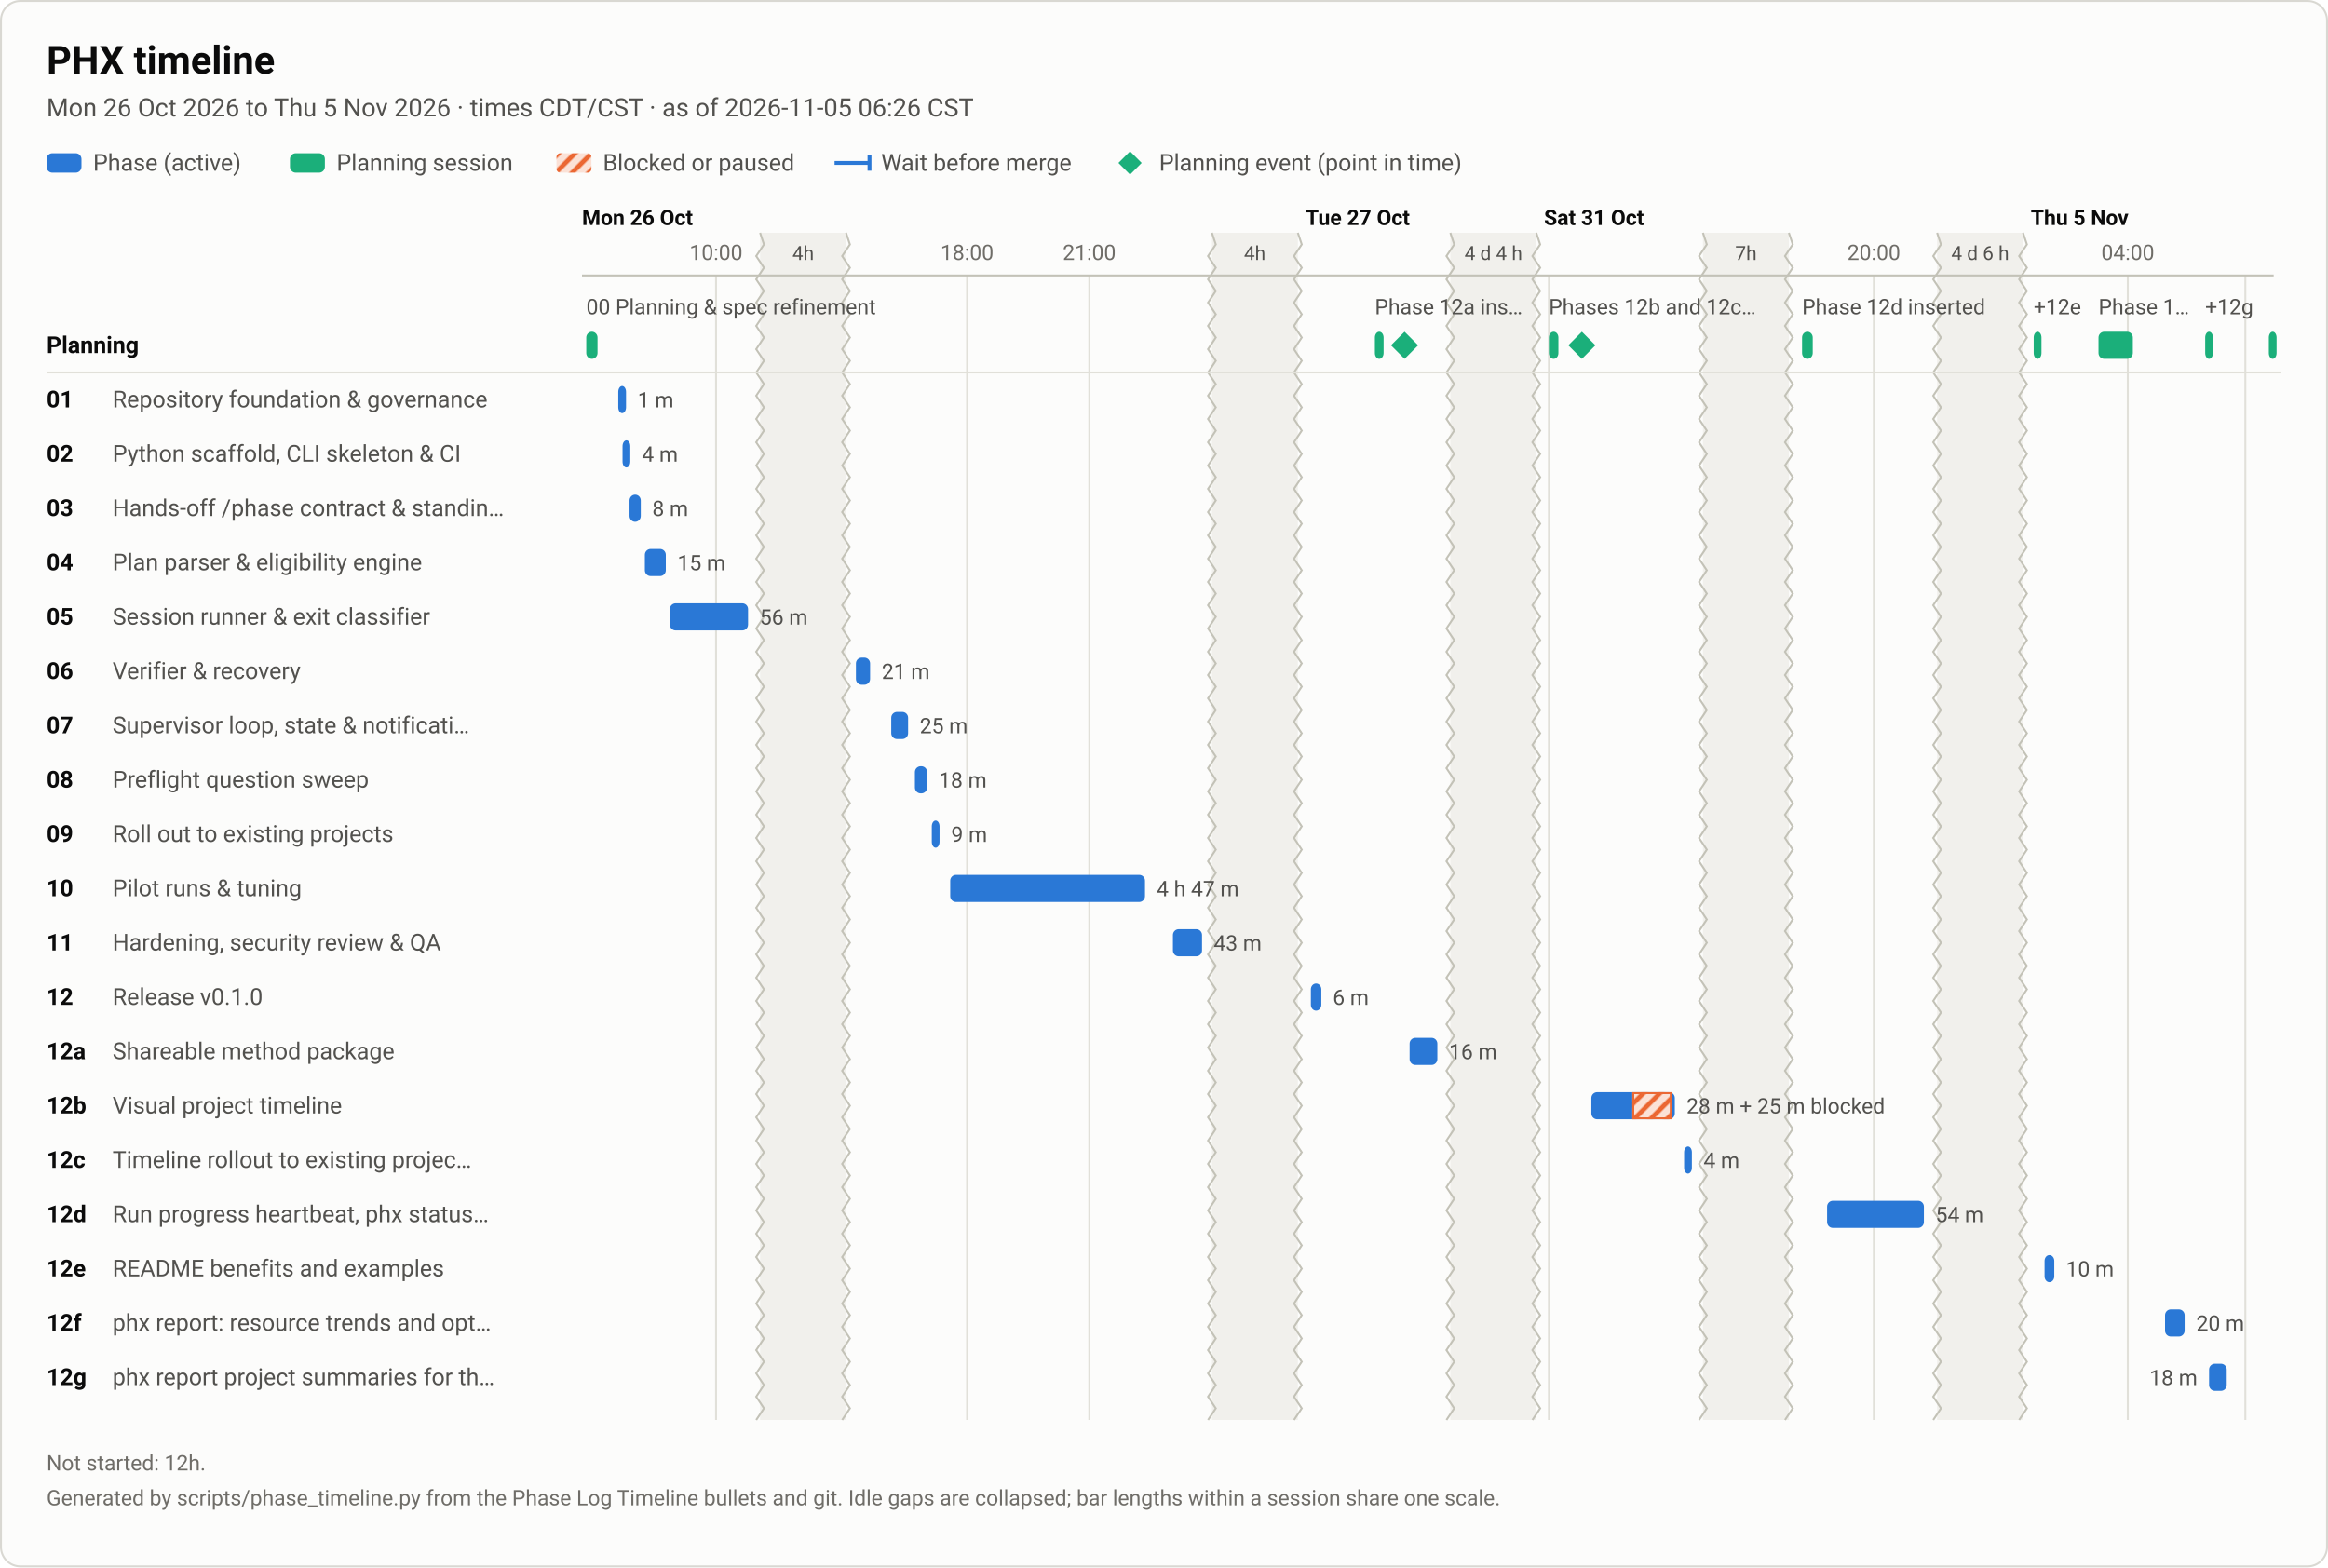
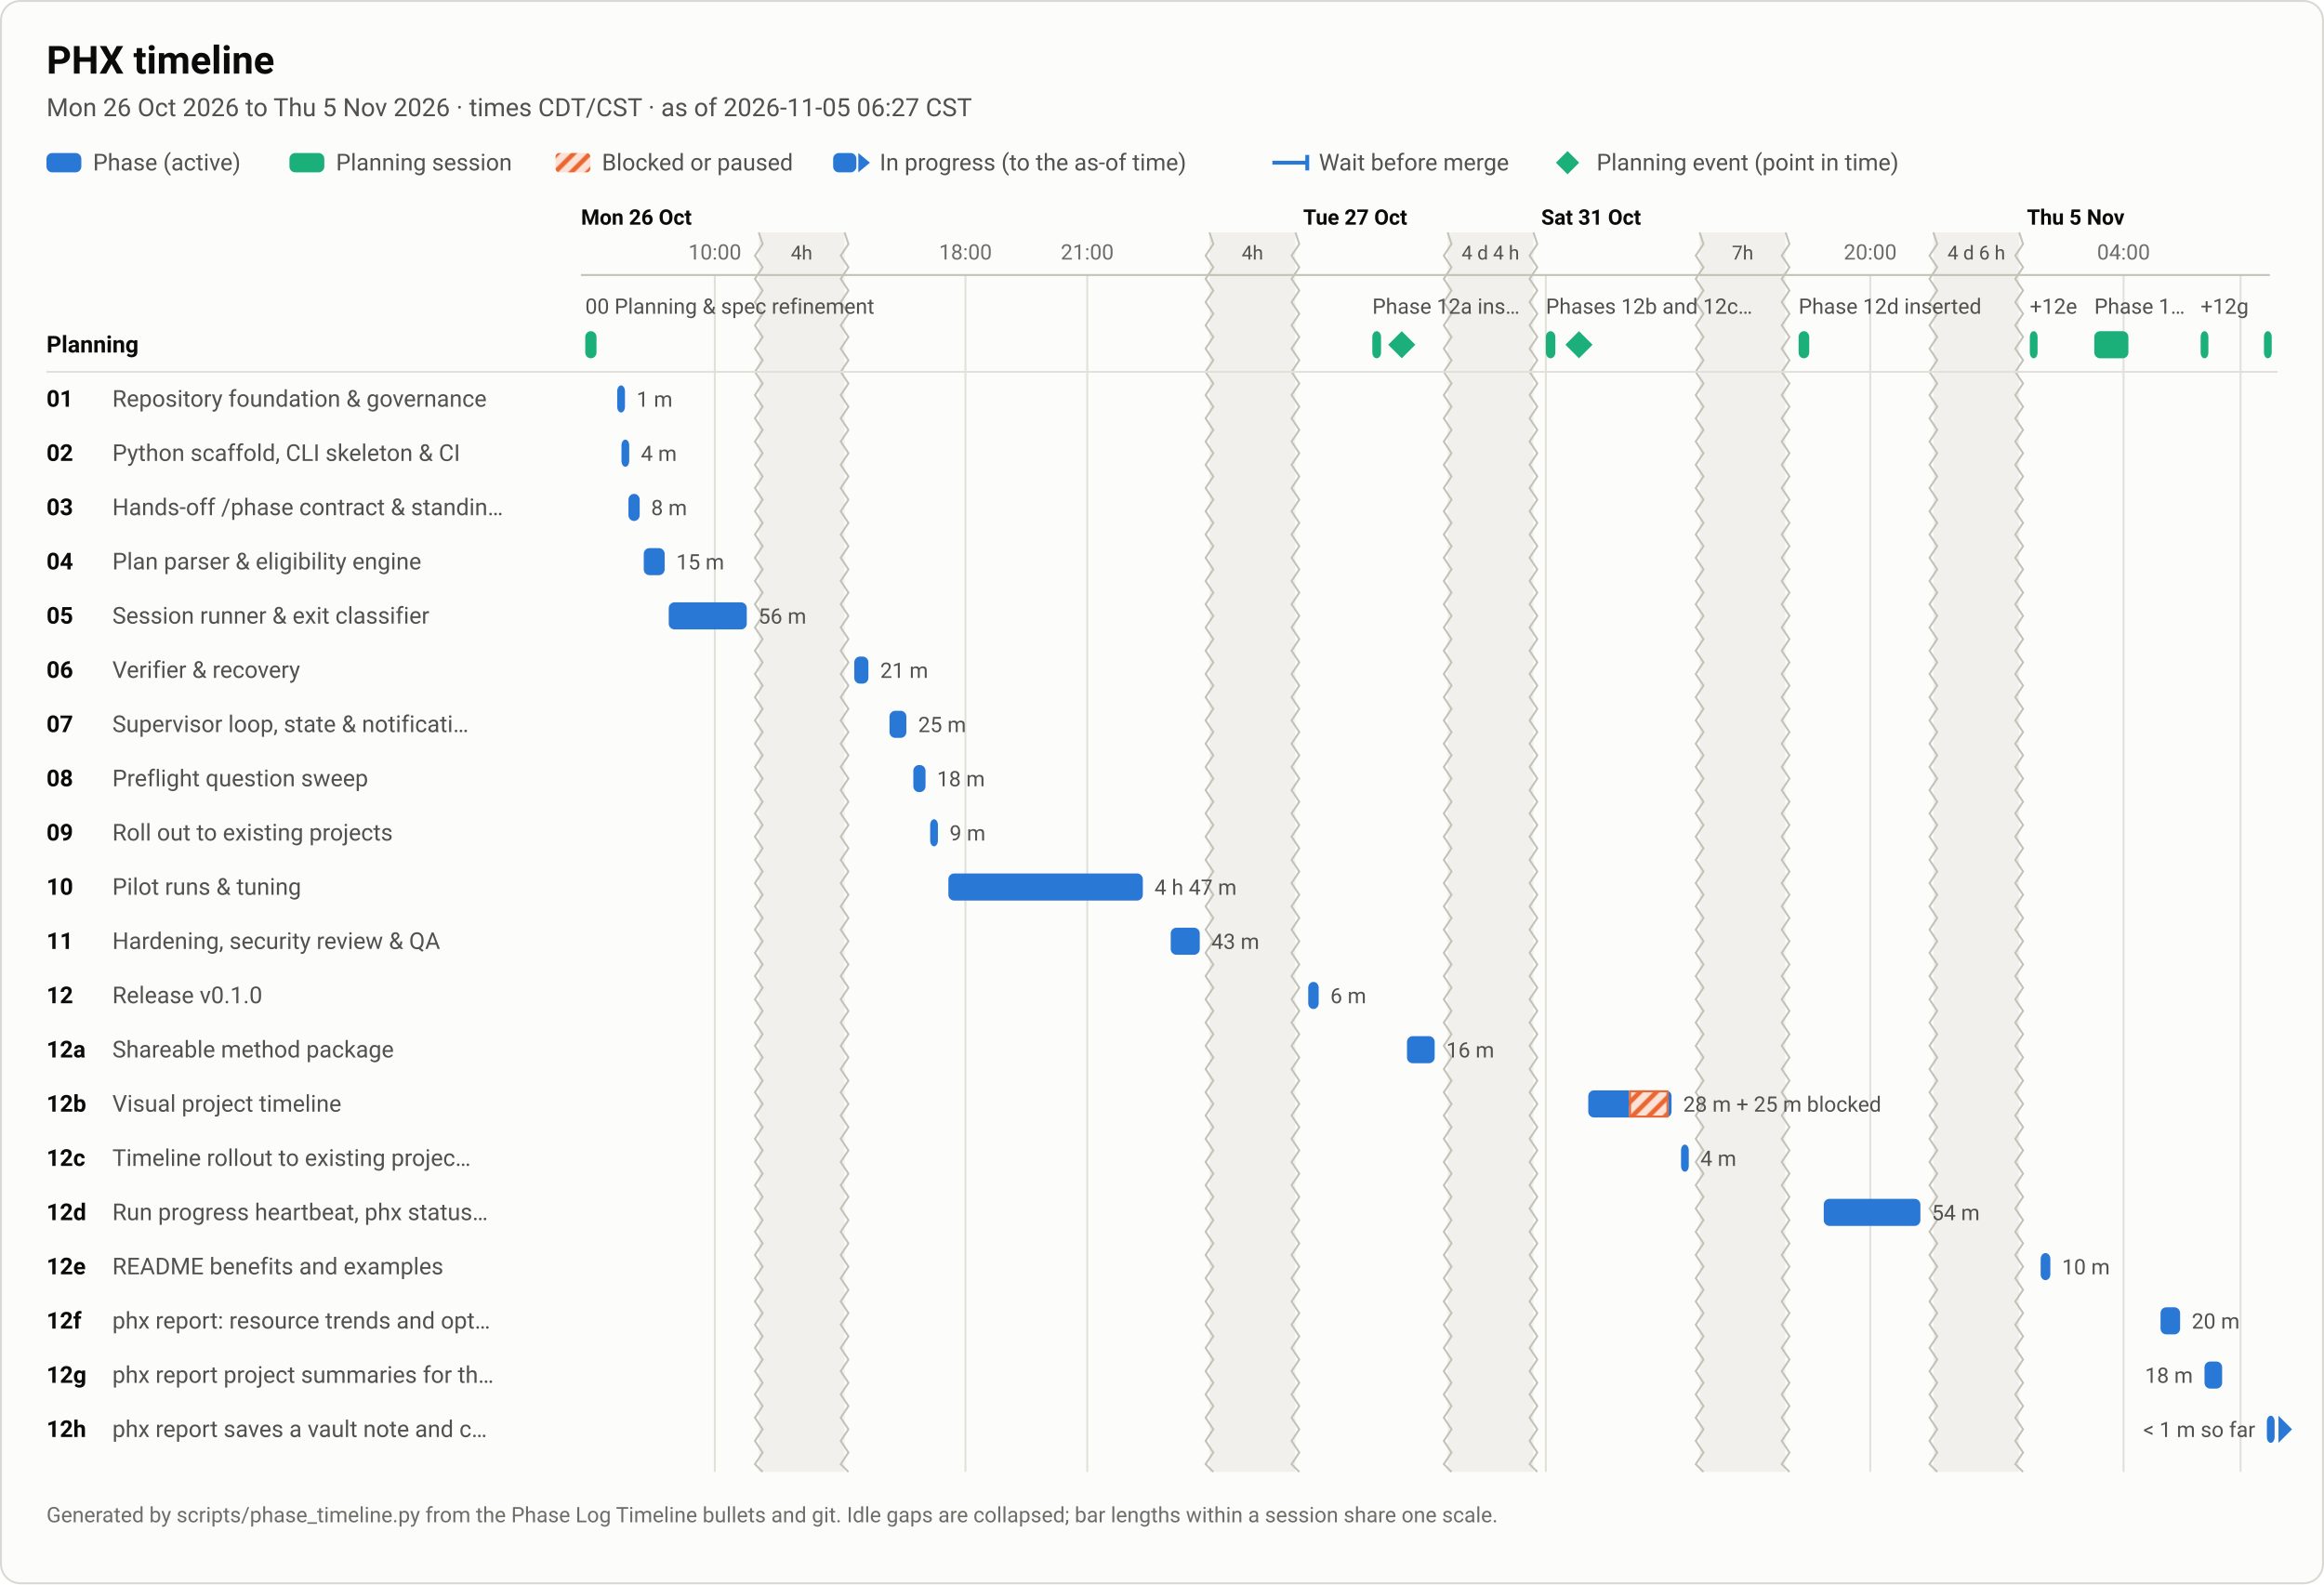
- <svg xmlns="http://www.w3.org/2000/svg" width="1200" height="808" viewBox="0 0 1200 808" role="img" aria-labelledby="tl-title tl-desc" font-family="system-ui, -apple-system, &quot;Segoe UI&quot;, Roboto, sans-serif" data-timeline-format="1">
+ <svg xmlns="http://www.w3.org/2000/svg" width="1200" height="818" viewBox="0 0 1200 818" role="img" aria-labelledby="tl-title tl-desc" font-family="system-ui, -apple-system, &quot;Segoe UI&quot;, Roboto, sans-serif" data-timeline-format="1">
  <style>.card{fill:#fcfcfb;stroke:#d9d8d2}.t1{fill:#0b0b0b}.t2{fill:#52514e}.t3{fill:#6f6d68}.grid{stroke:#e1e0d9}.axis{stroke:#c3c2b7}.brk{fill:#f1f0ec}.brke{stroke:#c3c2b7;fill:none}.ph{fill:#2a78d6}.pl{fill:#1baf7a}.tail{stroke:#2a78d6}.tailpl{stroke:#1baf7a}.hb{fill:#fbe1d6}.hl{stroke:#eb6834}.wo{stroke:#eb6834;fill:none}.ap{stroke:#0b0b0b;fill:none}.sep{stroke:#e1e0d9}text{font-variant-numeric:tabular-nums}@media (prefers-color-scheme: dark){.card{fill:#1a1a19;stroke:#3a3a37}.t1{fill:#f0efec}.t2{fill:#c3c2b7}.t3{fill:#a3a19a}.grid{stroke:#2c2c2a}.axis{stroke:#4a4a46}.brk{fill:#262624}.brke{stroke:#4a4a46;fill:none}.ph{fill:#3987e5}.pl{fill:#199e70}.tail{stroke:#3987e5}.tailpl{stroke:#199e70}.hb{fill:#4a2a1c}.hl{stroke:#d95926}.wo{stroke:#d95926;fill:none}.ap{stroke:#f0efec;fill:none}.sep{stroke:#2c2c2a}}</style>
  <defs>
    <pattern id="tl-hatch" patternUnits="userSpaceOnUse" width="6" height="6" patternTransform="rotate(45)">
      <rect class="hb" width="6" height="6" />
      <line class="hl" x1="1.5" y1="0" x2="1.5" y2="6" stroke-width="2.4" />
    </pattern>
  </defs>
-   <rect class="card" x="0.5" y="0.5" width="1199" height="807" rx="10" />
+   <rect class="card" x="0.5" y="0.5" width="1199" height="817" rx="10" />
  <text class="t1" x="24" y="38" font-size="20" font-weight="600">PHX timeline</text>
-   <text class="t2" x="24" y="60" font-size="13">Mon 26 Oct 2026 to Thu 5 Nov 2026 · times CDT/CST · as of 2026-11-05 06:26 CST</text>
+   <text class="t2" x="24" y="60" font-size="13">Mon 26 Oct 2026 to Thu 5 Nov 2026 · times CDT/CST · as of 2026-11-05 06:27 CST</text>
  <rect class="ph" x="24.0" y="79" width="18" height="10" rx="3" />
  <text class="t2" x="48" y="88" font-size="12">Phase (active)</text>
  <rect class="pl" x="149.462" y="79" width="18" height="10" rx="3" />
  <text class="t2" x="173.5" y="88" font-size="12">Planning session</text>
  <rect fill="url(#tl-hatch)" x="286.848" y="79" width="18" height="10" rx="2" />
  <text class="t2" x="310.8" y="88" font-size="12">Blocked or paused</text>
-   <line class="tail" x1="430.195" x2="448.195" y1="84" y2="84" stroke-width="2" />
-   <line class="tail" x1="448.195" x2="448.195" y1="80" y2="88" stroke-width="2" />
-   <text class="t2" x="454.2" y="88" font-size="12">Wait before merge</text>
-   <path class="pl" d="M582.5 78l6 6l-6 6l-6-6z" />
-   <text class="t2" x="597.5" y="88" font-size="12">Planning event (point in time)</text>
+   <rect class="ph" x="430.195" y="79" width="12" height="10" rx="3" />
+   <path class="ph" d="M443.2 79l6 5l-6 5z" />
+   <text class="t2" x="454.2" y="88" font-size="12">In progress (to the as-of time)</text>
+   <line class="tail" x1="657.005" x2="675.005" y1="84" y2="84" stroke-width="2" />
+   <line class="tail" x1="675.005" x2="675.005" y1="80" y2="88" stroke-width="2" />
+   <text class="t2" x="681" y="88" font-size="12">Wait before merge</text>
+   <path class="pl" d="M809.4 78l6 6l-6 6l-6-6z" />
+   <text class="t2" x="824.4" y="88" font-size="12">Planning event (point in time)</text>
  <text class="t1" x="300" y="116" font-size="11" font-weight="600">Mon 26 Oct</text>
-   <line class="grid" x1="369.1" x2="369.1" y1="142" y2="732" stroke-width="1" />
+   <line class="grid" x1="369.1" x2="369.1" y1="142" y2="760" stroke-width="1" />
  <text class="t3" x="369.1" y="134" font-size="11" text-anchor="middle">10:00</text>
-   <rect class="brk" x="391.8" y="120" width="44.3" height="612" />
-   <path class="brke" stroke-width="1" d="M391.8 120L393.8 126L389.8 132L393.8 138L389.8 144L393.8 150L389.8 156L393.8 162L389.8 168L393.8 174L389.8 180L393.8 186L389.8 192L393.8 198L389.8 204L393.8 210L389.8 216L393.8 222L389.8 228L393.8 234L389.8 240L393.8 246L389.8 252L393.8 258L389.8 264L393.8 270L389.8 276L393.8 282L389.8 288L393.8 294L389.8 300L393.8 306L389.8 312L393.8 318L389.8 324L393.8 330L389.8 336L393.8 342L389.8 348L393.8 354L389.8 360L393.8 366L389.8 372L393.8 378L389.8 384L393.8 390L389.8 396L393.8 402L389.8 408L393.8 414L389.8 420L393.8 426L389.8 432L393.8 438L389.8 444L393.8 450L389.8 456L393.8 462L389.8 468L393.8 474L389.8 480L393.8 486L389.8 492L393.8 498L389.8 504L393.8 510L389.8 516L393.8 522L389.8 528L393.8 534L389.8 540L393.8 546L389.8 552L393.8 558L389.8 564L393.8 570L389.8 576L393.8 582L389.8 588L393.8 594L389.8 600L393.8 606L389.8 612L393.8 618L389.8 624L393.8 630L389.8 636L393.8 642L389.8 648L393.8 654L389.8 660L393.8 666L389.8 672L393.8 678L389.8 684L393.8 690L389.8 696L393.8 702L389.8 708L393.8 714L389.8 720L393.8 726L389.8 732" />
-   <path class="brke" stroke-width="1" d="M436.1 120L438.1 126L434.1 132L438.1 138L434.1 144L438.1 150L434.1 156L438.1 162L434.1 168L438.1 174L434.1 180L438.1 186L434.1 192L438.1 198L434.1 204L438.1 210L434.1 216L438.1 222L434.1 228L438.1 234L434.1 240L438.1 246L434.1 252L438.1 258L434.1 264L438.1 270L434.1 276L438.1 282L434.1 288L438.1 294L434.1 300L438.1 306L434.1 312L438.1 318L434.1 324L438.1 330L434.1 336L438.1 342L434.1 348L438.1 354L434.1 360L438.1 366L434.1 372L438.1 378L434.1 384L438.1 390L434.1 396L438.1 402L434.1 408L438.1 414L434.1 420L438.1 426L434.1 432L438.1 438L434.1 444L438.1 450L434.1 456L438.1 462L434.1 468L438.1 474L434.1 480L438.1 486L434.1 492L438.1 498L434.1 504L438.1 510L434.1 516L438.1 522L434.1 528L438.1 534L434.1 540L438.1 546L434.1 552L438.1 558L434.1 564L438.1 570L434.1 576L438.1 582L434.1 588L438.1 594L434.1 600L438.1 606L434.1 612L438.1 618L434.1 624L438.1 630L434.1 636L438.1 642L434.1 648L438.1 654L434.1 660L438.1 666L434.1 672L438.1 678L434.1 684L438.1 690L434.1 696L438.1 702L434.1 708L438.1 714L434.1 720L438.1 726L434.1 732" />
-   <text class="t2" x="414" y="134" font-size="10" text-anchor="middle">4h</text>
-   <line class="grid" x1="498.5" x2="498.5" y1="142" y2="732" stroke-width="1" />
+   <rect class="brk" x="391.8" y="120" width="44.3" height="640" />
+   <path class="brke" stroke-width="1" d="M391.8 120L393.8 126L389.8 132L393.8 138L389.8 144L393.8 150L389.8 156L393.8 162L389.8 168L393.8 174L389.8 180L393.8 186L389.8 192L393.8 198L389.8 204L393.8 210L389.8 216L393.8 222L389.8 228L393.8 234L389.8 240L393.8 246L389.8 252L393.8 258L389.8 264L393.8 270L389.8 276L393.8 282L389.8 288L393.8 294L389.8 300L393.8 306L389.8 312L393.8 318L389.8 324L393.8 330L389.8 336L393.8 342L389.8 348L393.8 354L389.8 360L393.8 366L389.8 372L393.8 378L389.8 384L393.8 390L389.8 396L393.8 402L389.8 408L393.8 414L389.8 420L393.8 426L389.8 432L393.8 438L389.8 444L393.8 450L389.8 456L393.8 462L389.8 468L393.8 474L389.8 480L393.8 486L389.8 492L393.8 498L389.8 504L393.8 510L389.8 516L393.8 522L389.8 528L393.8 534L389.8 540L393.8 546L389.8 552L393.8 558L389.8 564L393.8 570L389.8 576L393.8 582L389.8 588L393.8 594L389.8 600L393.8 606L389.8 612L393.8 618L389.8 624L393.8 630L389.8 636L393.8 642L389.8 648L393.8 654L389.8 660L393.8 666L389.8 672L393.8 678L389.8 684L393.8 690L389.8 696L393.8 702L389.8 708L393.8 714L389.8 720L393.8 726L389.8 732L393.8 738L389.8 744L393.8 750L389.8 756L393.8 760" />
+   <path class="brke" stroke-width="1" d="M436.1 120L438.1 126L434.1 132L438.1 138L434.1 144L438.1 150L434.1 156L438.1 162L434.1 168L438.1 174L434.1 180L438.1 186L434.1 192L438.1 198L434.1 204L438.1 210L434.1 216L438.1 222L434.1 228L438.1 234L434.1 240L438.1 246L434.1 252L438.1 258L434.1 264L438.1 270L434.1 276L438.1 282L434.1 288L438.1 294L434.1 300L438.1 306L434.1 312L438.1 318L434.1 324L438.1 330L434.1 336L438.1 342L434.1 348L438.1 354L434.1 360L438.1 366L434.1 372L438.1 378L434.1 384L438.1 390L434.1 396L438.1 402L434.1 408L438.1 414L434.1 420L438.1 426L434.1 432L438.1 438L434.1 444L438.1 450L434.1 456L438.1 462L434.1 468L438.1 474L434.1 480L438.1 486L434.1 492L438.1 498L434.1 504L438.1 510L434.1 516L438.1 522L434.1 528L438.1 534L434.1 540L438.1 546L434.1 552L438.1 558L434.1 564L438.1 570L434.1 576L438.1 582L434.1 588L438.1 594L434.1 600L438.1 606L434.1 612L438.1 618L434.1 624L438.1 630L434.1 636L438.1 642L434.1 648L438.1 654L434.1 660L438.1 666L434.1 672L438.1 678L434.1 684L438.1 690L434.1 696L438.1 702L434.1 708L438.1 714L434.1 720L438.1 726L434.1 732L438.1 738L434.1 744L438.1 750L434.1 756L438.1 760" />
+   <text class="t2" x="413.9" y="134" font-size="10" text-anchor="middle">4h</text>
+   <line class="grid" x1="498.5" x2="498.5" y1="142" y2="760" stroke-width="1" />
  <text class="t3" x="498.5" y="134" font-size="11" text-anchor="middle">18:00</text>
-   <line class="grid" x1="561.5" x2="561.5" y1="142" y2="732" stroke-width="1" />
-   <text class="t3" x="561.5" y="134" font-size="11" text-anchor="middle">21:00</text>
-   <rect class="brk" x="624.7" y="120" width="44.3" height="612" />
-   <path class="brke" stroke-width="1" d="M624.7 120L626.7 126L622.7 132L626.7 138L622.7 144L626.7 150L622.7 156L626.7 162L622.7 168L626.7 174L622.7 180L626.7 186L622.7 192L626.7 198L622.7 204L626.7 210L622.7 216L626.7 222L622.7 228L626.7 234L622.7 240L626.7 246L622.7 252L626.7 258L622.7 264L626.7 270L622.7 276L626.7 282L622.7 288L626.7 294L622.7 300L626.7 306L622.7 312L626.7 318L622.7 324L626.7 330L622.7 336L626.7 342L622.7 348L626.7 354L622.7 360L626.7 366L622.7 372L626.7 378L622.7 384L626.7 390L622.7 396L626.7 402L622.7 408L626.7 414L622.7 420L626.7 426L622.7 432L626.7 438L622.7 444L626.7 450L622.7 456L626.7 462L622.7 468L626.7 474L622.7 480L626.7 486L622.7 492L626.7 498L622.7 504L626.7 510L622.7 516L626.7 522L622.7 528L626.7 534L622.7 540L626.7 546L622.7 552L626.7 558L622.7 564L626.7 570L622.7 576L626.7 582L622.7 588L626.7 594L622.7 600L626.7 606L622.7 612L626.7 618L622.7 624L626.7 630L622.7 636L626.7 642L622.7 648L626.7 654L622.7 660L626.7 666L622.7 672L626.7 678L622.7 684L626.7 690L622.7 696L626.7 702L622.7 708L626.7 714L622.7 720L626.7 726L622.7 732" />
-   <path class="brke" stroke-width="1" d="M669 120L671 126L667 132L671 138L667 144L671 150L667 156L671 162L667 168L671 174L667 180L671 186L667 192L671 198L667 204L671 210L667 216L671 222L667 228L671 234L667 240L671 246L667 252L671 258L667 264L671 270L667 276L671 282L667 288L671 294L667 300L671 306L667 312L671 318L667 324L671 330L667 336L671 342L667 348L671 354L667 360L671 366L667 372L671 378L667 384L671 390L667 396L671 402L667 408L671 414L667 420L671 426L667 432L671 438L667 444L671 450L667 456L671 462L667 468L671 474L667 480L671 486L667 492L671 498L667 504L671 510L667 516L671 522L667 528L671 534L667 540L671 546L667 552L671 558L667 564L671 570L667 576L671 582L667 588L671 594L667 600L671 606L667 612L671 618L667 624L671 630L667 636L671 642L667 648L671 654L667 660L671 666L667 672L671 678L667 684L671 690L667 696L671 702L667 708L671 714L667 720L671 726L667 732" />
-   <text class="t2" x="646.8" y="134" font-size="10" text-anchor="middle">4h</text>
-   <text class="t1" x="673" y="116" font-size="11" font-weight="600">Tue 27 Oct</text>
-   <rect class="brk" x="747.6" y="120" width="44.3" height="612" />
-   <path class="brke" stroke-width="1" d="M747.6 120L749.6 126L745.6 132L749.6 138L745.6 144L749.6 150L745.6 156L749.6 162L745.6 168L749.6 174L745.6 180L749.6 186L745.6 192L749.6 198L745.6 204L749.6 210L745.6 216L749.6 222L745.6 228L749.6 234L745.6 240L749.6 246L745.6 252L749.6 258L745.6 264L749.6 270L745.6 276L749.6 282L745.6 288L749.6 294L745.6 300L749.6 306L745.6 312L749.6 318L745.6 324L749.6 330L745.6 336L749.6 342L745.6 348L749.6 354L745.6 360L749.6 366L745.6 372L749.6 378L745.6 384L749.6 390L745.6 396L749.6 402L745.6 408L749.6 414L745.6 420L749.6 426L745.6 432L749.6 438L745.6 444L749.6 450L745.6 456L749.6 462L745.6 468L749.6 474L745.6 480L749.6 486L745.6 492L749.6 498L745.6 504L749.6 510L745.6 516L749.6 522L745.6 528L749.6 534L745.6 540L749.6 546L745.6 552L749.6 558L745.6 564L749.6 570L745.6 576L749.6 582L745.6 588L749.6 594L745.6 600L749.6 606L745.6 612L749.6 618L745.6 624L749.6 630L745.6 636L749.6 642L745.6 648L749.6 654L745.6 660L749.6 666L745.6 672L749.6 678L745.6 684L749.6 690L745.6 696L749.6 702L745.6 708L749.6 714L745.6 720L749.6 726L745.6 732" />
-   <path class="brke" stroke-width="1" d="M791.9 120L793.9 126L789.9 132L793.9 138L789.9 144L793.9 150L789.9 156L793.9 162L789.9 168L793.9 174L789.9 180L793.9 186L789.9 192L793.9 198L789.9 204L793.9 210L789.9 216L793.9 222L789.9 228L793.9 234L789.9 240L793.9 246L789.9 252L793.9 258L789.9 264L793.9 270L789.9 276L793.9 282L789.9 288L793.9 294L789.9 300L793.9 306L789.9 312L793.9 318L789.9 324L793.9 330L789.9 336L793.9 342L789.9 348L793.9 354L789.9 360L793.9 366L789.9 372L793.9 378L789.9 384L793.9 390L789.9 396L793.9 402L789.9 408L793.9 414L789.9 420L793.9 426L789.9 432L793.9 438L789.9 444L793.9 450L789.9 456L793.9 462L789.9 468L793.9 474L789.9 480L793.9 486L789.9 492L793.9 498L789.9 504L793.9 510L789.9 516L793.9 522L789.9 528L793.9 534L789.9 540L793.9 546L789.9 552L793.9 558L789.9 564L793.9 570L789.9 576L793.9 582L789.9 588L793.9 594L789.9 600L793.9 606L789.9 612L793.9 618L789.9 624L793.9 630L789.9 636L793.9 642L789.9 648L793.9 654L789.9 660L793.9 666L789.9 672L793.9 678L789.9 684L793.9 690L789.9 696L793.9 702L789.9 708L793.9 714L789.9 720L793.9 726L789.9 732" />
-   <text class="t2" x="769.8" y="134" font-size="10" text-anchor="middle">4 d 4 h</text>
-   <text class="t1" x="795.9" y="116" font-size="11" font-weight="600">Sat 31 Oct</text>
-   <line class="grid" x1="798.4" x2="798.4" y1="142" y2="732" stroke-width="1" />
-   <rect class="brk" x="877.8" y="120" width="44.3" height="612" />
-   <path class="brke" stroke-width="1" d="M877.8 120L879.8 126L875.8 132L879.8 138L875.8 144L879.8 150L875.8 156L879.8 162L875.8 168L879.8 174L875.8 180L879.8 186L875.8 192L879.8 198L875.8 204L879.8 210L875.8 216L879.8 222L875.8 228L879.8 234L875.8 240L879.8 246L875.8 252L879.8 258L875.8 264L879.8 270L875.8 276L879.8 282L875.8 288L879.8 294L875.8 300L879.8 306L875.8 312L879.8 318L875.8 324L879.8 330L875.8 336L879.8 342L875.8 348L879.8 354L875.8 360L879.8 366L875.8 372L879.8 378L875.8 384L879.8 390L875.8 396L879.8 402L875.8 408L879.8 414L875.8 420L879.8 426L875.8 432L879.8 438L875.8 444L879.8 450L875.8 456L879.8 462L875.8 468L879.8 474L875.8 480L879.8 486L875.8 492L879.8 498L875.8 504L879.8 510L875.8 516L879.8 522L875.8 528L879.8 534L875.8 540L879.8 546L875.8 552L879.8 558L875.8 564L879.8 570L875.8 576L879.8 582L875.8 588L879.8 594L875.8 600L879.8 606L875.8 612L879.8 618L875.8 624L879.8 630L875.8 636L879.8 642L875.8 648L879.8 654L875.8 660L879.8 666L875.8 672L879.8 678L875.8 684L879.8 690L875.8 696L879.8 702L875.8 708L879.8 714L875.8 720L879.8 726L875.8 732" />
-   <path class="brke" stroke-width="1" d="M922.1 120L924.1 126L920.1 132L924.1 138L920.1 144L924.1 150L920.1 156L924.1 162L920.1 168L924.1 174L920.1 180L924.1 186L920.1 192L924.1 198L920.1 204L924.1 210L920.1 216L924.1 222L920.1 228L924.1 234L920.1 240L924.1 246L920.1 252L924.1 258L920.1 264L924.1 270L920.1 276L924.1 282L920.1 288L924.1 294L920.1 300L924.1 306L920.1 312L924.1 318L920.1 324L924.1 330L920.1 336L924.1 342L920.1 348L924.1 354L920.1 360L924.1 366L920.1 372L924.1 378L920.1 384L924.1 390L920.1 396L924.1 402L920.1 408L924.1 414L920.1 420L924.1 426L920.1 432L924.1 438L920.1 444L924.1 450L920.1 456L924.1 462L920.1 468L924.1 474L920.1 480L924.1 486L920.1 492L924.1 498L920.1 504L924.1 510L920.1 516L924.1 522L920.1 528L924.1 534L920.1 540L924.1 546L920.1 552L924.1 558L920.1 564L924.1 570L920.1 576L924.1 582L920.1 588L924.1 594L920.1 600L924.1 606L920.1 612L924.1 618L920.1 624L924.1 630L920.1 636L924.1 642L920.1 648L924.1 654L920.1 660L924.1 666L920.1 672L924.1 678L920.1 684L924.1 690L920.1 696L924.1 702L920.1 708L924.1 714L920.1 720L924.1 726L920.1 732" />
-   <text class="t2" x="900" y="134" font-size="10" text-anchor="middle">7h</text>
-   <line class="grid" x1="965.9" x2="965.9" y1="142" y2="732" stroke-width="1" />
-   <text class="t3" x="965.9" y="134" font-size="11" text-anchor="middle">20:00</text>
-   <rect class="brk" x="998.5" y="120" width="44.3" height="612" />
-   <path class="brke" stroke-width="1" d="M998.5 120L1000.5 126L996.5 132L1000.5 138L996.5 144L1000.5 150L996.5 156L1000.5 162L996.5 168L1000.5 174L996.5 180L1000.5 186L996.5 192L1000.5 198L996.5 204L1000.5 210L996.5 216L1000.5 222L996.5 228L1000.5 234L996.5 240L1000.5 246L996.5 252L1000.5 258L996.5 264L1000.5 270L996.5 276L1000.5 282L996.5 288L1000.5 294L996.5 300L1000.5 306L996.5 312L1000.5 318L996.5 324L1000.5 330L996.5 336L1000.5 342L996.5 348L1000.5 354L996.5 360L1000.5 366L996.5 372L1000.5 378L996.5 384L1000.5 390L996.5 396L1000.5 402L996.5 408L1000.5 414L996.5 420L1000.5 426L996.5 432L1000.5 438L996.5 444L1000.5 450L996.5 456L1000.5 462L996.5 468L1000.5 474L996.5 480L1000.5 486L996.5 492L1000.5 498L996.5 504L1000.5 510L996.5 516L1000.5 522L996.5 528L1000.5 534L996.5 540L1000.5 546L996.5 552L1000.5 558L996.5 564L1000.5 570L996.5 576L1000.5 582L996.5 588L1000.5 594L996.5 600L1000.5 606L996.5 612L1000.5 618L996.5 624L1000.5 630L996.5 636L1000.5 642L996.5 648L1000.5 654L996.5 660L1000.5 666L996.5 672L1000.5 678L996.5 684L1000.5 690L996.5 696L1000.5 702L996.5 708L1000.5 714L996.5 720L1000.5 726L996.5 732" />
-   <path class="brke" stroke-width="1" d="M1042.8 120L1044.8 126L1040.8 132L1044.8 138L1040.8 144L1044.8 150L1040.8 156L1044.8 162L1040.8 168L1044.8 174L1040.8 180L1044.8 186L1040.8 192L1044.8 198L1040.8 204L1044.8 210L1040.8 216L1044.8 222L1040.8 228L1044.8 234L1040.8 240L1044.8 246L1040.8 252L1044.8 258L1040.8 264L1044.8 270L1040.8 276L1044.8 282L1040.8 288L1044.8 294L1040.8 300L1044.8 306L1040.8 312L1044.8 318L1040.8 324L1044.8 330L1040.8 336L1044.8 342L1040.8 348L1044.8 354L1040.8 360L1044.8 366L1040.8 372L1044.8 378L1040.8 384L1044.8 390L1040.8 396L1044.8 402L1040.8 408L1044.8 414L1040.8 420L1044.8 426L1040.8 432L1044.8 438L1040.8 444L1044.8 450L1040.8 456L1044.8 462L1040.8 468L1044.8 474L1040.8 480L1044.8 486L1040.8 492L1044.8 498L1040.8 504L1044.8 510L1040.8 516L1044.8 522L1040.8 528L1044.8 534L1040.8 540L1044.8 546L1040.8 552L1044.8 558L1040.8 564L1044.8 570L1040.8 576L1044.8 582L1040.8 588L1044.8 594L1040.8 600L1044.8 606L1040.8 612L1044.8 618L1040.8 624L1044.8 630L1040.8 636L1044.8 642L1040.8 648L1044.8 654L1040.8 660L1044.8 666L1040.8 672L1044.8 678L1040.8 684L1044.8 690L1040.8 696L1044.8 702L1040.8 708L1044.8 714L1040.8 720L1044.8 726L1040.8 732" />
-   <text class="t2" x="1020.7" y="134" font-size="10" text-anchor="middle">4 d 6 h</text>
-   <text class="t1" x="1046.8" y="116" font-size="11" font-weight="600">Thu 5 Nov</text>
-   <line class="grid" x1="1096.8" x2="1096.8" y1="142" y2="732" stroke-width="1" />
-   <text class="t3" x="1096.8" y="134" font-size="11" text-anchor="middle">04:00</text>
-   <line class="grid" x1="1157.4" x2="1157.4" y1="142" y2="732" stroke-width="1" />
+   <line class="grid" x1="561.4" x2="561.4" y1="142" y2="760" stroke-width="1" />
+   <text class="t3" x="561.4" y="134" font-size="11" text-anchor="middle">21:00</text>
+   <rect class="brk" x="624.5" y="120" width="44.3" height="640" />
+   <path class="brke" stroke-width="1" d="M624.5 120L626.5 126L622.5 132L626.5 138L622.5 144L626.5 150L622.5 156L626.5 162L622.5 168L626.5 174L622.5 180L626.5 186L622.5 192L626.5 198L622.5 204L626.5 210L622.5 216L626.5 222L622.5 228L626.5 234L622.5 240L626.5 246L622.5 252L626.5 258L622.5 264L626.5 270L622.5 276L626.5 282L622.5 288L626.5 294L622.5 300L626.5 306L622.5 312L626.5 318L622.5 324L626.5 330L622.5 336L626.5 342L622.5 348L626.5 354L622.5 360L626.5 366L622.5 372L626.5 378L622.5 384L626.5 390L622.5 396L626.5 402L622.5 408L626.5 414L622.5 420L626.5 426L622.5 432L626.5 438L622.5 444L626.5 450L622.5 456L626.5 462L622.5 468L626.5 474L622.5 480L626.5 486L622.5 492L626.5 498L622.5 504L626.5 510L622.5 516L626.5 522L622.5 528L626.5 534L622.5 540L626.5 546L622.5 552L626.5 558L622.5 564L626.5 570L622.5 576L626.5 582L622.5 588L626.5 594L622.5 600L626.5 606L622.5 612L626.5 618L622.5 624L626.5 630L622.5 636L626.5 642L622.5 648L626.5 654L622.5 660L626.5 666L622.5 672L626.5 678L622.5 684L626.5 690L622.5 696L626.5 702L622.5 708L626.5 714L622.5 720L626.5 726L622.5 732L626.5 738L622.5 744L626.5 750L622.5 756L626.5 760" />
+   <path class="brke" stroke-width="1" d="M668.9 120L670.9 126L666.9 132L670.9 138L666.9 144L670.9 150L666.9 156L670.9 162L666.9 168L670.9 174L666.9 180L670.9 186L666.9 192L670.9 198L666.9 204L670.9 210L666.9 216L670.9 222L666.9 228L670.9 234L666.9 240L670.9 246L666.9 252L670.9 258L666.9 264L670.9 270L666.9 276L670.9 282L666.9 288L670.9 294L666.9 300L670.9 306L666.9 312L670.9 318L666.9 324L670.9 330L666.9 336L670.9 342L666.9 348L670.9 354L666.9 360L670.9 366L666.9 372L670.9 378L666.9 384L670.9 390L666.9 396L670.9 402L666.9 408L670.9 414L666.9 420L670.9 426L666.9 432L670.9 438L666.9 444L670.9 450L666.9 456L670.9 462L666.9 468L670.9 474L666.9 480L670.9 486L666.9 492L670.9 498L666.9 504L670.9 510L666.9 516L670.9 522L666.9 528L670.9 534L666.9 540L670.9 546L666.9 552L670.9 558L666.9 564L670.9 570L666.9 576L670.9 582L666.9 588L670.9 594L666.9 600L670.9 606L666.9 612L670.9 618L666.9 624L670.9 630L666.9 636L670.9 642L666.9 648L670.9 654L666.9 660L670.9 666L666.9 672L670.9 678L666.9 684L670.9 690L666.9 696L670.9 702L666.9 708L670.9 714L666.9 720L670.9 726L666.9 732L670.9 738L666.9 744L670.9 750L666.9 756L670.9 760" />
+   <text class="t2" x="646.7" y="134" font-size="10" text-anchor="middle">4h</text>
+   <text class="t1" x="672.9" y="116" font-size="11" font-weight="600">Tue 27 Oct</text>
+   <rect class="brk" x="747.5" y="120" width="44.3" height="640" />
+   <path class="brke" stroke-width="1" d="M747.5 120L749.5 126L745.5 132L749.5 138L745.5 144L749.5 150L745.5 156L749.5 162L745.5 168L749.5 174L745.5 180L749.5 186L745.5 192L749.5 198L745.5 204L749.5 210L745.5 216L749.5 222L745.5 228L749.5 234L745.5 240L749.5 246L745.5 252L749.5 258L745.5 264L749.5 270L745.5 276L749.5 282L745.5 288L749.5 294L745.5 300L749.5 306L745.5 312L749.5 318L745.5 324L749.5 330L745.5 336L749.5 342L745.5 348L749.5 354L745.5 360L749.5 366L745.5 372L749.5 378L745.5 384L749.5 390L745.5 396L749.5 402L745.5 408L749.5 414L745.5 420L749.5 426L745.5 432L749.5 438L745.5 444L749.5 450L745.5 456L749.5 462L745.5 468L749.5 474L745.5 480L749.5 486L745.5 492L749.5 498L745.5 504L749.5 510L745.5 516L749.5 522L745.5 528L749.5 534L745.5 540L749.5 546L745.5 552L749.5 558L745.5 564L749.5 570L745.5 576L749.5 582L745.5 588L749.5 594L745.5 600L749.5 606L745.5 612L749.5 618L745.5 624L749.5 630L745.5 636L749.5 642L745.5 648L749.5 654L745.5 660L749.5 666L745.5 672L749.5 678L745.5 684L749.5 690L745.5 696L749.5 702L745.5 708L749.5 714L745.5 720L749.5 726L745.5 732L749.5 738L745.5 744L749.5 750L745.5 756L749.5 760" />
+   <path class="brke" stroke-width="1" d="M791.8 120L793.8 126L789.8 132L793.8 138L789.8 144L793.8 150L789.8 156L793.8 162L789.8 168L793.8 174L789.8 180L793.8 186L789.8 192L793.8 198L789.8 204L793.8 210L789.8 216L793.8 222L789.8 228L793.8 234L789.8 240L793.8 246L789.8 252L793.8 258L789.8 264L793.8 270L789.8 276L793.8 282L789.8 288L793.8 294L789.8 300L793.8 306L789.8 312L793.8 318L789.8 324L793.8 330L789.8 336L793.8 342L789.8 348L793.8 354L789.8 360L793.8 366L789.8 372L793.8 378L789.8 384L793.8 390L789.8 396L793.8 402L789.8 408L793.8 414L789.8 420L793.8 426L789.8 432L793.8 438L789.8 444L793.8 450L789.8 456L793.8 462L789.8 468L793.8 474L789.8 480L793.8 486L789.8 492L793.8 498L789.8 504L793.8 510L789.8 516L793.8 522L789.8 528L793.8 534L789.8 540L793.8 546L789.8 552L793.8 558L789.8 564L793.8 570L789.8 576L793.8 582L789.8 588L793.8 594L789.8 600L793.8 606L789.8 612L793.8 618L789.8 624L793.8 630L789.8 636L793.8 642L789.8 648L793.8 654L789.8 660L793.8 666L789.8 672L793.8 678L789.8 684L793.8 690L789.8 696L793.8 702L789.8 708L793.8 714L789.8 720L793.8 726L789.8 732L793.8 738L789.8 744L793.8 750L789.8 756L793.8 760" />
+   <text class="t2" x="769.6" y="134" font-size="10" text-anchor="middle">4 d 4 h</text>
+   <text class="t1" x="795.8" y="116" font-size="11" font-weight="600">Sat 31 Oct</text>
+   <line class="grid" x1="798.2" x2="798.2" y1="142" y2="760" stroke-width="1" />
+   <rect class="brk" x="877.6" y="120" width="44.3" height="640" />
+   <path class="brke" stroke-width="1" d="M877.6 120L879.6 126L875.6 132L879.6 138L875.6 144L879.6 150L875.6 156L879.6 162L875.6 168L879.6 174L875.6 180L879.6 186L875.6 192L879.6 198L875.6 204L879.6 210L875.6 216L879.6 222L875.6 228L879.6 234L875.6 240L879.6 246L875.6 252L879.6 258L875.6 264L879.6 270L875.6 276L879.6 282L875.6 288L879.6 294L875.6 300L879.6 306L875.6 312L879.6 318L875.6 324L879.6 330L875.6 336L879.6 342L875.6 348L879.6 354L875.6 360L879.6 366L875.6 372L879.6 378L875.6 384L879.6 390L875.6 396L879.6 402L875.6 408L879.6 414L875.6 420L879.6 426L875.6 432L879.6 438L875.6 444L879.6 450L875.6 456L879.6 462L875.6 468L879.6 474L875.6 480L879.6 486L875.6 492L879.6 498L875.6 504L879.6 510L875.6 516L879.6 522L875.6 528L879.6 534L875.6 540L879.6 546L875.6 552L879.6 558L875.6 564L879.6 570L875.6 576L879.6 582L875.6 588L879.6 594L875.6 600L879.6 606L875.6 612L879.6 618L875.6 624L879.6 630L875.6 636L879.6 642L875.6 648L879.6 654L875.6 660L879.6 666L875.6 672L879.6 678L875.6 684L879.6 690L875.6 696L879.6 702L875.6 708L879.6 714L875.6 720L879.6 726L875.6 732L879.6 738L875.6 744L879.6 750L875.6 756L879.6 760" />
+   <path class="brke" stroke-width="1" d="M922 120L924 126L920 132L924 138L920 144L924 150L920 156L924 162L920 168L924 174L920 180L924 186L920 192L924 198L920 204L924 210L920 216L924 222L920 228L924 234L920 240L924 246L920 252L924 258L920 264L924 270L920 276L924 282L920 288L924 294L920 300L924 306L920 312L924 318L920 324L924 330L920 336L924 342L920 348L924 354L920 360L924 366L920 372L924 378L920 384L924 390L920 396L924 402L920 408L924 414L920 420L924 426L920 432L924 438L920 444L924 450L920 456L924 462L920 468L924 474L920 480L924 486L920 492L924 498L920 504L924 510L920 516L924 522L920 528L924 534L920 540L924 546L920 552L924 558L920 564L924 570L920 576L924 582L920 588L924 594L920 600L924 606L920 612L924 618L920 624L924 630L920 636L924 642L920 648L924 654L920 660L924 666L920 672L924 678L920 684L924 690L920 696L924 702L920 708L924 714L920 720L924 726L920 732L924 738L920 744L924 750L920 756L924 760" />
+   <text class="t2" x="899.8" y="134" font-size="10" text-anchor="middle">7h</text>
+   <line class="grid" x1="965.7" x2="965.7" y1="142" y2="760" stroke-width="1" />
+   <text class="t3" x="965.7" y="134" font-size="11" text-anchor="middle">20:00</text>
+   <rect class="brk" x="998.3" y="120" width="44.3" height="640" />
+   <path class="brke" stroke-width="1" d="M998.3 120L1000.3 126L996.3 132L1000.3 138L996.3 144L1000.3 150L996.3 156L1000.3 162L996.3 168L1000.3 174L996.3 180L1000.3 186L996.3 192L1000.3 198L996.3 204L1000.3 210L996.3 216L1000.3 222L996.3 228L1000.3 234L996.3 240L1000.3 246L996.3 252L1000.3 258L996.3 264L1000.3 270L996.3 276L1000.3 282L996.3 288L1000.3 294L996.3 300L1000.3 306L996.3 312L1000.3 318L996.3 324L1000.3 330L996.3 336L1000.3 342L996.3 348L1000.3 354L996.3 360L1000.3 366L996.3 372L1000.3 378L996.3 384L1000.3 390L996.3 396L1000.3 402L996.3 408L1000.3 414L996.3 420L1000.3 426L996.3 432L1000.3 438L996.3 444L1000.3 450L996.3 456L1000.3 462L996.3 468L1000.3 474L996.3 480L1000.3 486L996.3 492L1000.3 498L996.3 504L1000.3 510L996.3 516L1000.3 522L996.3 528L1000.3 534L996.3 540L1000.3 546L996.3 552L1000.3 558L996.3 564L1000.3 570L996.3 576L1000.3 582L996.3 588L1000.3 594L996.3 600L1000.3 606L996.3 612L1000.3 618L996.3 624L1000.3 630L996.3 636L1000.3 642L996.3 648L1000.3 654L996.3 660L1000.3 666L996.3 672L1000.3 678L996.3 684L1000.3 690L996.3 696L1000.3 702L996.3 708L1000.3 714L996.3 720L1000.3 726L996.3 732L1000.3 738L996.3 744L1000.3 750L996.3 756L1000.3 760" />
+   <path class="brke" stroke-width="1" d="M1042.6 120L1044.6 126L1040.6 132L1044.6 138L1040.6 144L1044.6 150L1040.6 156L1044.6 162L1040.6 168L1044.6 174L1040.6 180L1044.6 186L1040.6 192L1044.6 198L1040.6 204L1044.6 210L1040.6 216L1044.6 222L1040.6 228L1044.6 234L1040.6 240L1044.6 246L1040.6 252L1044.6 258L1040.6 264L1044.6 270L1040.6 276L1044.6 282L1040.6 288L1044.6 294L1040.6 300L1044.6 306L1040.6 312L1044.6 318L1040.6 324L1044.6 330L1040.6 336L1044.6 342L1040.6 348L1044.6 354L1040.6 360L1044.6 366L1040.6 372L1044.6 378L1040.6 384L1044.6 390L1040.6 396L1044.6 402L1040.6 408L1044.6 414L1040.6 420L1044.6 426L1040.6 432L1044.6 438L1040.6 444L1044.6 450L1040.6 456L1044.6 462L1040.6 468L1044.6 474L1040.6 480L1044.6 486L1040.6 492L1044.6 498L1040.6 504L1044.6 510L1040.6 516L1044.6 522L1040.6 528L1044.6 534L1040.6 540L1044.6 546L1040.6 552L1044.6 558L1040.6 564L1044.6 570L1040.6 576L1044.6 582L1040.6 588L1044.6 594L1040.6 600L1044.6 606L1040.6 612L1044.6 618L1040.6 624L1044.6 630L1040.6 636L1044.6 642L1040.6 648L1044.6 654L1040.6 660L1044.6 666L1040.6 672L1044.6 678L1040.6 684L1044.6 690L1040.6 696L1044.6 702L1040.6 708L1044.6 714L1040.6 720L1044.6 726L1040.6 732L1044.6 738L1040.6 744L1044.6 750L1040.6 756L1044.6 760" />
+   <text class="t2" x="1020.5" y="134" font-size="10" text-anchor="middle">4 d 6 h</text>
+   <text class="t1" x="1046.6" y="116" font-size="11" font-weight="600">Thu 5 Nov</text>
+   <line class="grid" x1="1096.5" x2="1096.5" y1="142" y2="760" stroke-width="1" />
+   <text class="t3" x="1096.5" y="134" font-size="11" text-anchor="middle">04:00</text>
+   <line class="grid" x1="1156.9" x2="1156.9" y1="142" y2="760" stroke-width="1" />
  <line class="axis" x1="300" x2="1172" y1="142" y2="142" stroke-width="1" />
  <text class="t1" x="24" y="182" font-size="12" font-weight="600">Planning</text>
  <g id="tl-p00">
    <rect class="pl" x="302.2" y="171" width="5.8" height="14" rx="3" />
  </g>
  <text class="t2" x="302.2" y="162" font-size="11">00 Planning &amp; spec refinement</text>
  <g id="tl-plan1">
-     <rect class="pl" x="708.7" y="171" width="4.5" height="14" rx="3" />
-   </g>
-   <text class="t2" x="708.7" y="162" font-size="11">Phase 12a ins…</text>
+     <rect class="pl" x="708.6" y="171" width="4.5" height="14" rx="3" />
+   </g>
+   <text class="t2" x="708.6" y="162" font-size="11">Phase 12a ins…</text>
  <g id="tl-pf-064a25a">
-     <path class="pl" d="M724 171l7 7l-7 7l-7-7z" />
+     <path class="pl" d="M723.8 171l7 7l-7 7l-7-7z" />
  </g>
  <g id="tl-plan2">
-     <rect class="pl" x="798.4" y="171" width="4.9" height="14" rx="3" />
-   </g>
-   <text class="t2" x="798.4" y="162" font-size="11">Phases 12b and 12c…</text>
+     <rect class="pl" x="798.2" y="171" width="4.9" height="14" rx="3" />
+   </g>
+   <text class="t2" x="798.2" y="162" font-size="11">Phases 12b and 12c…</text>
  <g id="tl-pf-e4af278">
-     <path class="pl" d="M815.4 171l7 7l-7 7l-7-7z" />
+     <path class="pl" d="M815.3 171l7 7l-7 7l-7-7z" />
  </g>
  <g id="tl-plan3">
-     <rect class="pl" x="928.9" y="171" width="5.5" height="14" rx="3" />
-   </g>
-   <text class="t2" x="928.9" y="162" font-size="11">Phase 12d inserted</text>
+     <rect class="pl" x="928.7" y="171" width="5.5" height="14" rx="3" />
+   </g>
+   <text class="t2" x="928.7" y="162" font-size="11">Phase 12d inserted</text>
  <g id="tl-plan4">
-     <rect class="pl" x="1048.3" y="171" width="4" height="14" rx="3" />
-   </g>
-   <text class="t2" x="1048.3" y="162" font-size="11">+12e</text>
+     <rect class="pl" x="1048.1" y="171" width="4" height="14" rx="3" />
+   </g>
+   <text class="t2" x="1048.1" y="162" font-size="11">+12e</text>
  <g id="tl-plan5">
-     <rect class="pl" x="1081.7" y="171" width="17.7" height="14" rx="3" />
-   </g>
-   <text class="t2" x="1081.7" y="162" font-size="11">Phase 1…</text>
+     <rect class="pl" x="1081.4" y="171" width="17.6" height="14" rx="3" />
+   </g>
+   <text class="t2" x="1081.4" y="162" font-size="11">Phase 1…</text>
  <g id="tl-plan6">
-     <rect class="pl" x="1136.7" y="171" width="4" height="14" rx="3" />
-   </g>
-   <text class="t2" x="1136.7" y="162" font-size="11">+12g</text>
+     <rect class="pl" x="1136.3" y="171" width="4" height="14" rx="3" />
+   </g>
+   <text class="t2" x="1136.3" y="162" font-size="11">+12g</text>
  <g id="tl-plan7">
-     <rect class="pl" x="1169.5" y="171" width="4" height="14" rx="3" />
+     <rect class="pl" x="1169" y="171" width="4" height="14" rx="3" />
  </g>
  <line class="sep" x1="24" x2="1176" y1="192" y2="192" stroke-width="1" />
  <text class="t1" x="24" y="210" font-size="12" font-weight="600">01</text>
  <text class="t2" x="58" y="210" font-size="12">Repository foundation &amp; governance</text>
  <g id="tl-p01">
    <rect class="ph" x="318.7" y="199" width="4" height="14" rx="3" />
  </g>
  <text class="t2" x="328.7" y="210" font-size="11">1 m</text>
  <text class="t1" x="24" y="238" font-size="12" font-weight="600">02</text>
  <text class="t2" x="58" y="238" font-size="12">Python scaffold, CLI skeleton &amp; CI</text>
  <g id="tl-p02">
    <rect class="ph" x="320.9" y="227" width="4" height="14" rx="3" />
  </g>
  <text class="t2" x="330.9" y="238" font-size="11">4 m</text>
  <text class="t1" x="24" y="266" font-size="12" font-weight="600">03</text>
  <text class="t2" x="58" y="266" font-size="12">Hands-off /phase contract &amp; standin…</text>
  <g id="tl-p03">
    <rect class="ph" x="324.5" y="255" width="5.8" height="14" rx="3" />
  </g>
  <text class="t2" x="336.2" y="266" font-size="11">8 m</text>
  <text class="t1" x="24" y="294" font-size="12" font-weight="600">04</text>
  <text class="t2" x="58" y="294" font-size="12">Plan parser &amp; eligibility engine</text>
  <g id="tl-p04">
    <rect class="ph" x="332.4" y="283" width="10.8" height="14" rx="3" />
  </g>
  <text class="t2" x="349.2" y="294" font-size="11">15 m</text>
  <text class="t1" x="24" y="322" font-size="12" font-weight="600">05</text>
  <text class="t2" x="58" y="322" font-size="12">Session runner &amp; exit classifier</text>
  <g id="tl-p05">
    <rect class="ph" x="345.3" y="311" width="40.3" height="14" rx="3" />
  </g>
  <text class="t2" x="391.6" y="322" font-size="11">56 m</text>
  <text class="t1" x="24" y="350" font-size="12" font-weight="600">06</text>
  <text class="t2" x="58" y="350" font-size="12">Verifier &amp; recovery</text>
  <g id="tl-p06">
-     <rect class="ph" x="441.2" y="339" width="7.3" height="14" rx="3" />
+     <rect class="ph" x="441.1" y="339" width="7.3" height="14" rx="3" />
  </g>
  <text class="t2" x="454.5" y="350" font-size="11">21 m</text>
  <text class="t1" x="24" y="378" font-size="12" font-weight="600">07</text>
  <text class="t2" x="58" y="378" font-size="12">Supervisor loop, state &amp; notificati…</text>
  <g id="tl-p07">
-     <rect class="ph" x="459.4" y="367" width="8.7" height="14" rx="3" />
+     <rect class="ph" x="459.3" y="367" width="8.7" height="14" rx="3" />
  </g>
  <text class="t2" x="474.1" y="378" font-size="11">25 m</text>
  <text class="t1" x="24" y="406" font-size="12" font-weight="600">08</text>
  <text class="t2" x="58" y="406" font-size="12">Preflight question sweep</text>
  <g id="tl-p08">
    <rect class="ph" x="471.6" y="395" width="6.3" height="14" rx="3" />
  </g>
-   <text class="t2" x="483.9" y="406" font-size="11">18 m</text>
+   <text class="t2" x="483.8" y="406" font-size="11">18 m</text>
  <text class="t1" x="24" y="434" font-size="12" font-weight="600">09</text>
  <text class="t2" x="58" y="434" font-size="12">Roll out to existing projects</text>
  <g id="tl-p09">
    <rect class="ph" x="480.3" y="423" width="4" height="14" rx="3" />
  </g>
  <text class="t2" x="490.3" y="434" font-size="11">9 m</text>
  <text class="t1" x="24" y="462" font-size="12" font-weight="600">10</text>
  <text class="t2" x="58" y="462" font-size="12">Pilot runs &amp; tuning</text>
  <g id="tl-p10">
-     <rect class="ph" x="489.8" y="451" width="100.4" height="14" rx="3" />
-   </g>
-   <text class="t2" x="596.2" y="462" font-size="11">4 h 47 m</text>
+     <rect class="ph" x="489.7" y="451" width="100.4" height="14" rx="3" />
+   </g>
+   <text class="t2" x="596.1" y="462" font-size="11">4 h 47 m</text>
  <text class="t1" x="24" y="490" font-size="12" font-weight="600">11</text>
  <text class="t2" x="58" y="490" font-size="12">Hardening, security review &amp; QA</text>
  <g id="tl-p11">
-     <rect class="ph" x="604.6" y="479" width="15" height="14" rx="3" />
-   </g>
-   <text class="t2" x="625.6" y="490" font-size="11">43 m</text>
+     <rect class="ph" x="604.5" y="479" width="15" height="14" rx="3" />
+   </g>
+   <text class="t2" x="625.5" y="490" font-size="11">43 m</text>
  <text class="t1" x="24" y="518" font-size="12" font-weight="600">12</text>
  <text class="t2" x="58" y="518" font-size="12">Release v0.1.0</text>
  <g id="tl-p12">
-     <rect class="ph" x="675.7" y="507" width="5.4" height="14" rx="3" />
-   </g>
-   <text class="t2" x="687" y="518" font-size="11">6 m</text>
+     <rect class="ph" x="675.5" y="507" width="5.4" height="14" rx="3" />
+   </g>
+   <text class="t2" x="686.9" y="518" font-size="11">6 m</text>
  <text class="t1" x="24" y="546" font-size="12" font-weight="600">12a</text>
  <text class="t2" x="58" y="546" font-size="12">Shareable method package</text>
  <g id="tl-p12a">
-     <rect class="ph" x="726.6" y="535" width="14.3" height="14" rx="3" />
-   </g>
-   <text class="t2" x="746.9" y="546" font-size="11">16 m</text>
+     <rect class="ph" x="726.5" y="535" width="14.3" height="14" rx="3" />
+   </g>
+   <text class="t2" x="746.8" y="546" font-size="11">16 m</text>
  <text class="t1" x="24" y="574" font-size="12" font-weight="600">12b</text>
  <text class="t2" x="58" y="574" font-size="12">Visual project timeline</text>
  <g id="tl-p12b">
-     <rect class="ph" x="820.3" y="563" width="43" height="14" rx="3" />
-     <rect id="tl-p12b-w1" fill="url(#tl-hatch)" x="841.4" y="563" width="20.3" height="14" />
-     <rect class="wo" x="841.9" y="563.5" width="19.3" height="13" stroke-width="1" />
-   </g>
-   <text class="t2" x="869.3" y="574" font-size="11">28 m + 25 m blocked</text>
+     <rect class="ph" x="820.1" y="563" width="43" height="14" rx="3" />
+     <rect id="tl-p12b-w1" fill="url(#tl-hatch)" x="841.2" y="563" width="20.3" height="14" />
+     <rect class="wo" x="841.7" y="563.5" width="19.3" height="13" stroke-width="1" />
+   </g>
+   <text class="t2" x="869.1" y="574" font-size="11">28 m + 25 m blocked</text>
  <text class="t1" x="24" y="602" font-size="12" font-weight="600">12c</text>
  <text class="t2" x="58" y="602" font-size="12">Timeline rollout to existing projec…</text>
  <g id="tl-p12c">
-     <rect class="ph" x="868.1" y="591" width="4" height="14" rx="3" />
-   </g>
-   <text class="t2" x="878.1" y="602" font-size="11">4 m</text>
+     <rect class="ph" x="868" y="591" width="4" height="14" rx="3" />
+   </g>
+   <text class="t2" x="878" y="602" font-size="11">4 m</text>
  <text class="t1" x="24" y="630" font-size="12" font-weight="600">12d</text>
  <text class="t2" x="58" y="630" font-size="12">Run progress heartbeat, phx status…</text>
  <g id="tl-p12d">
-     <rect class="ph" x="941.8" y="619" width="49.9" height="14" rx="3" />
-   </g>
-   <text class="t2" x="997.7" y="630" font-size="11">54 m</text>
+     <rect class="ph" x="941.7" y="619" width="49.9" height="14" rx="3" />
+   </g>
+   <text class="t2" x="997.5" y="630" font-size="11">54 m</text>
  <text class="t1" x="24" y="658" font-size="12" font-weight="600">12e</text>
  <text class="t2" x="58" y="658" font-size="12">README benefits and examples</text>
  <g id="tl-p12e">
-     <rect class="ph" x="1053.9" y="647" width="5" height="14" rx="3" />
-   </g>
-   <text class="t2" x="1064.9" y="658" font-size="11">10 m</text>
+     <rect class="ph" x="1053.7" y="647" width="5" height="14" rx="3" />
+   </g>
+   <text class="t2" x="1064.7" y="658" font-size="11">10 m</text>
  <text class="t1" x="24" y="686" font-size="12" font-weight="600">12f</text>
  <text class="t2" x="58" y="686" font-size="12">phx report: resource trends and opt…</text>
  <g id="tl-p12f">
-     <rect class="ph" x="1116" y="675" width="10.1" height="14" rx="3" />
-   </g>
-   <text class="t2" x="1132.1" y="686" font-size="11">20 m</text>
+     <rect class="ph" x="1115.6" y="675" width="10.1" height="14" rx="3" />
+   </g>
+   <text class="t2" x="1131.7" y="686" font-size="11">20 m</text>
  <text class="t1" x="24" y="714" font-size="12" font-weight="600">12g</text>
  <text class="t2" x="58" y="714" font-size="12">phx report project summaries for th…</text>
  <g id="tl-p12g">
-     <rect class="ph" x="1138.7" y="703" width="9.1" height="14" rx="3" />
-   </g>
-   <text class="t2" x="1132.7" y="714" font-size="11" text-anchor="end">18 m</text>
-   <text class="t3" x="24" y="758" font-size="11">Not started: 12h.</text>
-   <text class="t3" x="24" y="776" font-size="11">Generated by scripts/phase_timeline.py from the Phase Log Timeline bullets and git. Idle gaps are collapsed; bar lengths within a session share one scale.</text>
+     <rect class="ph" x="1138.3" y="703" width="9.1" height="14" rx="3" />
+   </g>
+   <text class="t2" x="1132.3" y="714" font-size="11" text-anchor="end">18 m</text>
+   <text class="t1" x="24" y="742" font-size="12" font-weight="600">12h</text>
+   <text class="t2" x="58" y="742" font-size="12">phx report saves a vault note and c…</text>
+   <g id="tl-p12h">
+     <rect class="ph" x="1170.5" y="731" width="4" height="14" rx="3" />
+     <path class="ph" d="M1176.5 731l7 7l-7 7z" />
+   </g>
+   <text class="t2" x="1164.5" y="742" font-size="11" text-anchor="end">&lt; 1 m so far</text>
+   <text class="t3" x="24" y="786" font-size="11">Generated by scripts/phase_timeline.py from the Phase Log Timeline bullets and git. Idle gaps are collapsed; bar lengths within a session share one scale.</text>
</svg>
